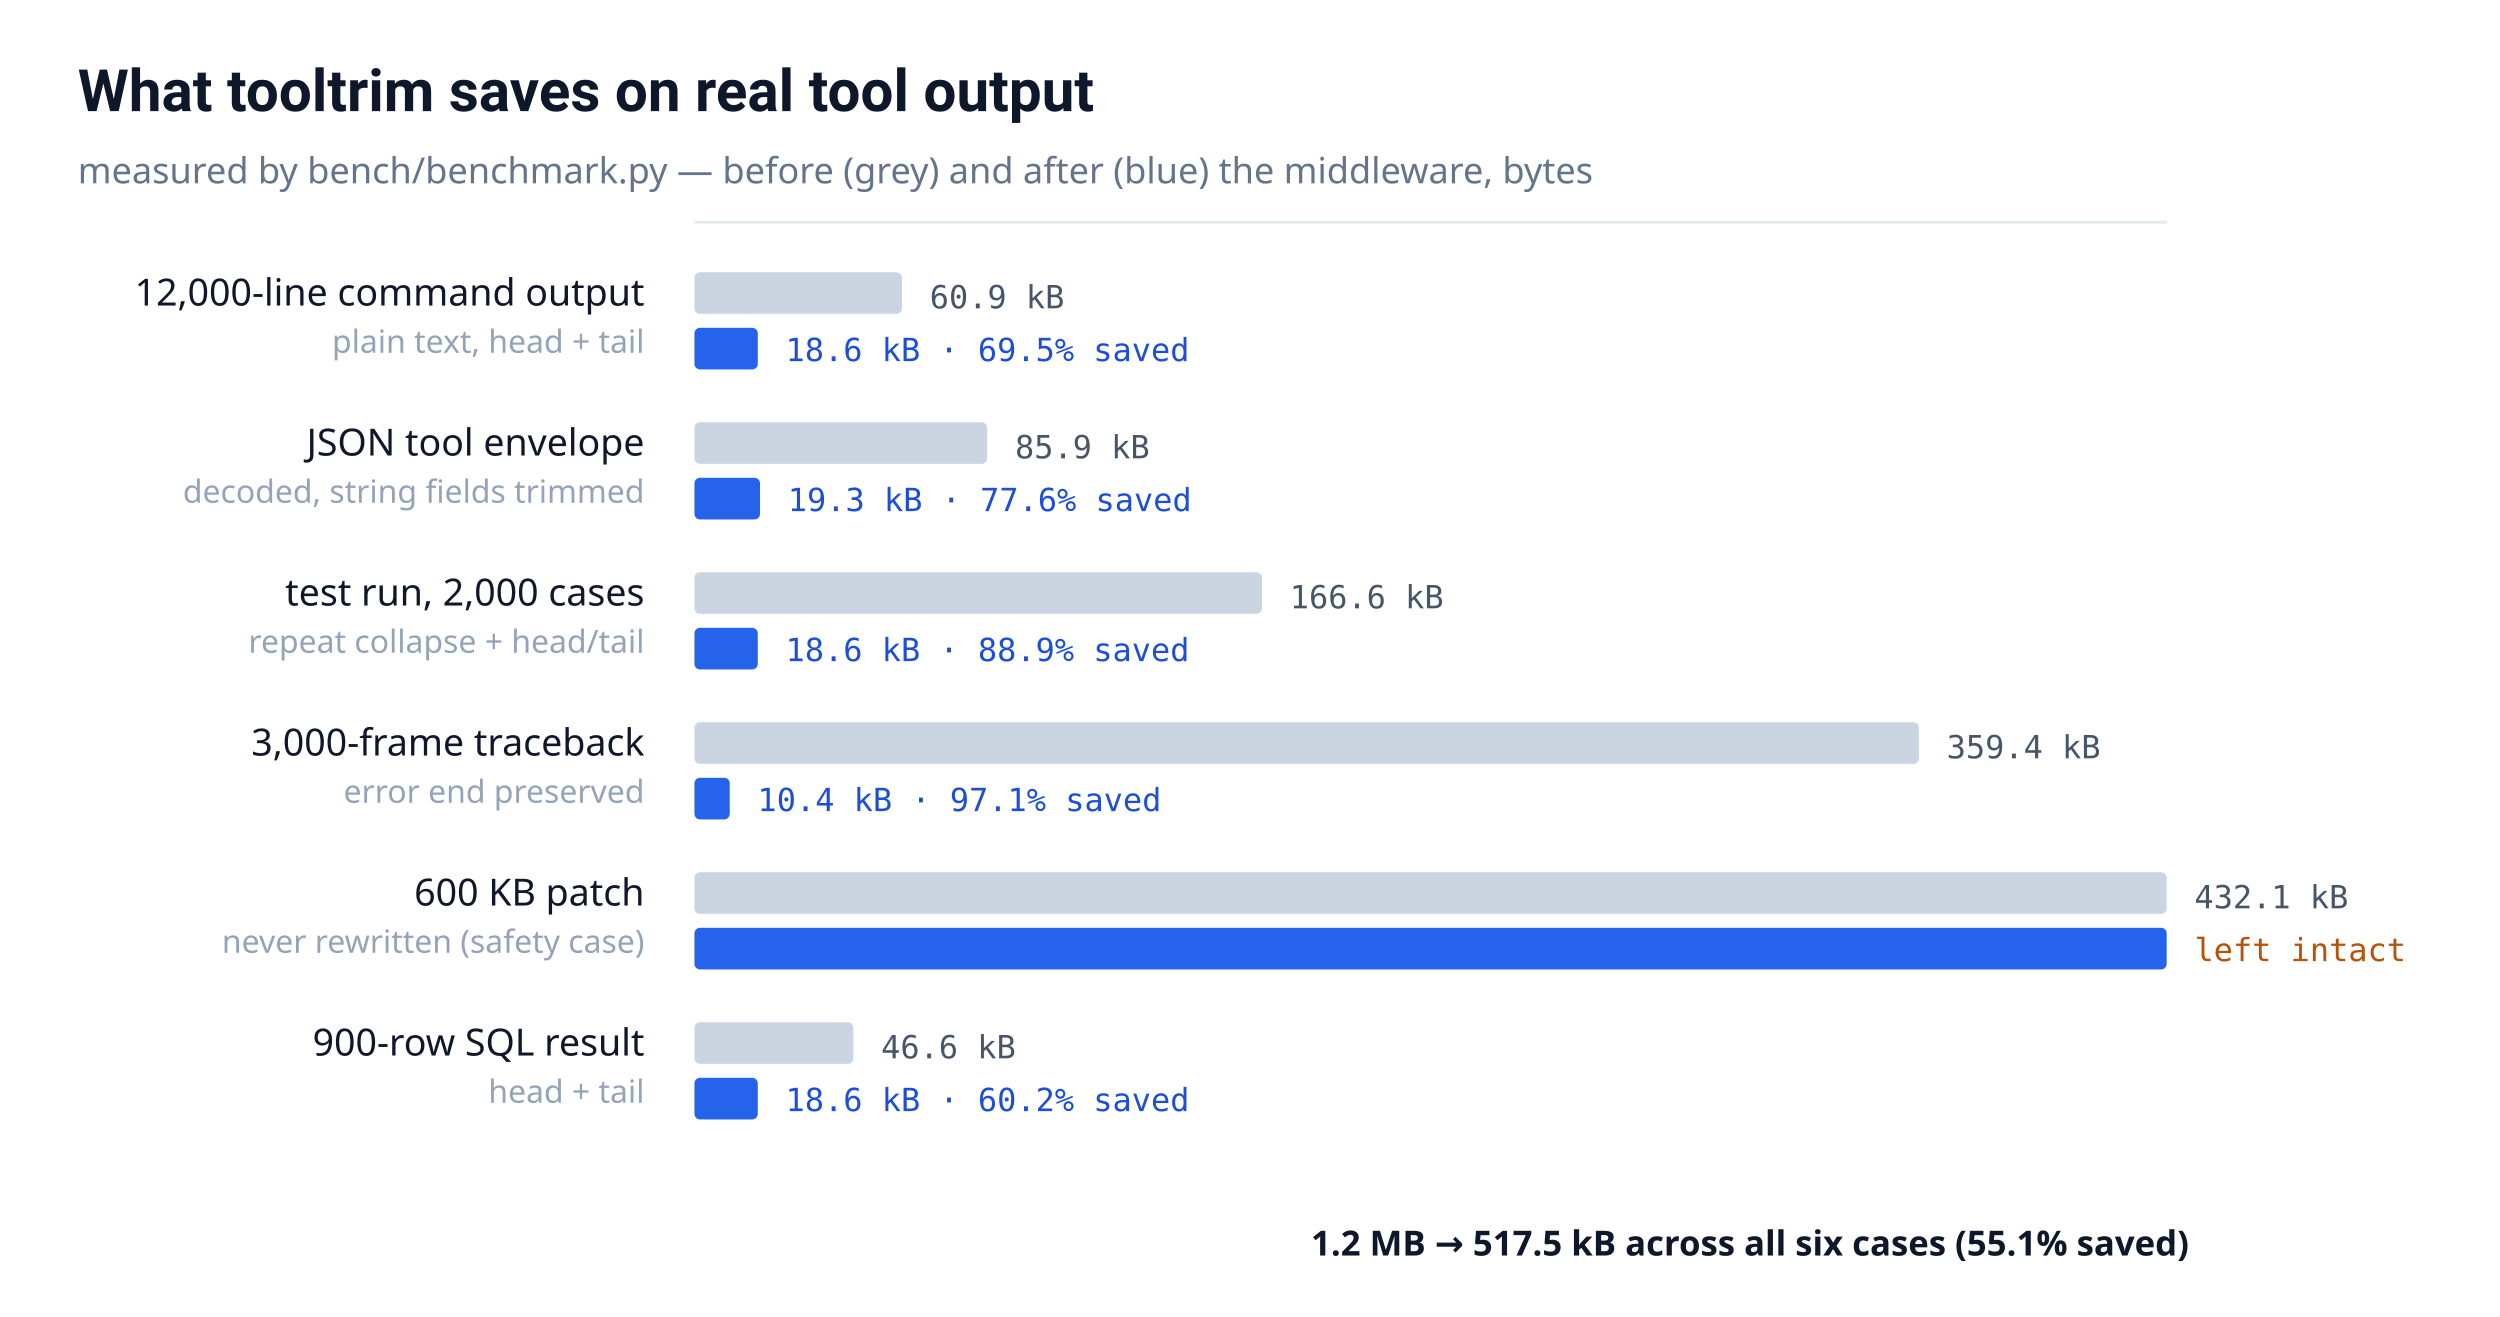
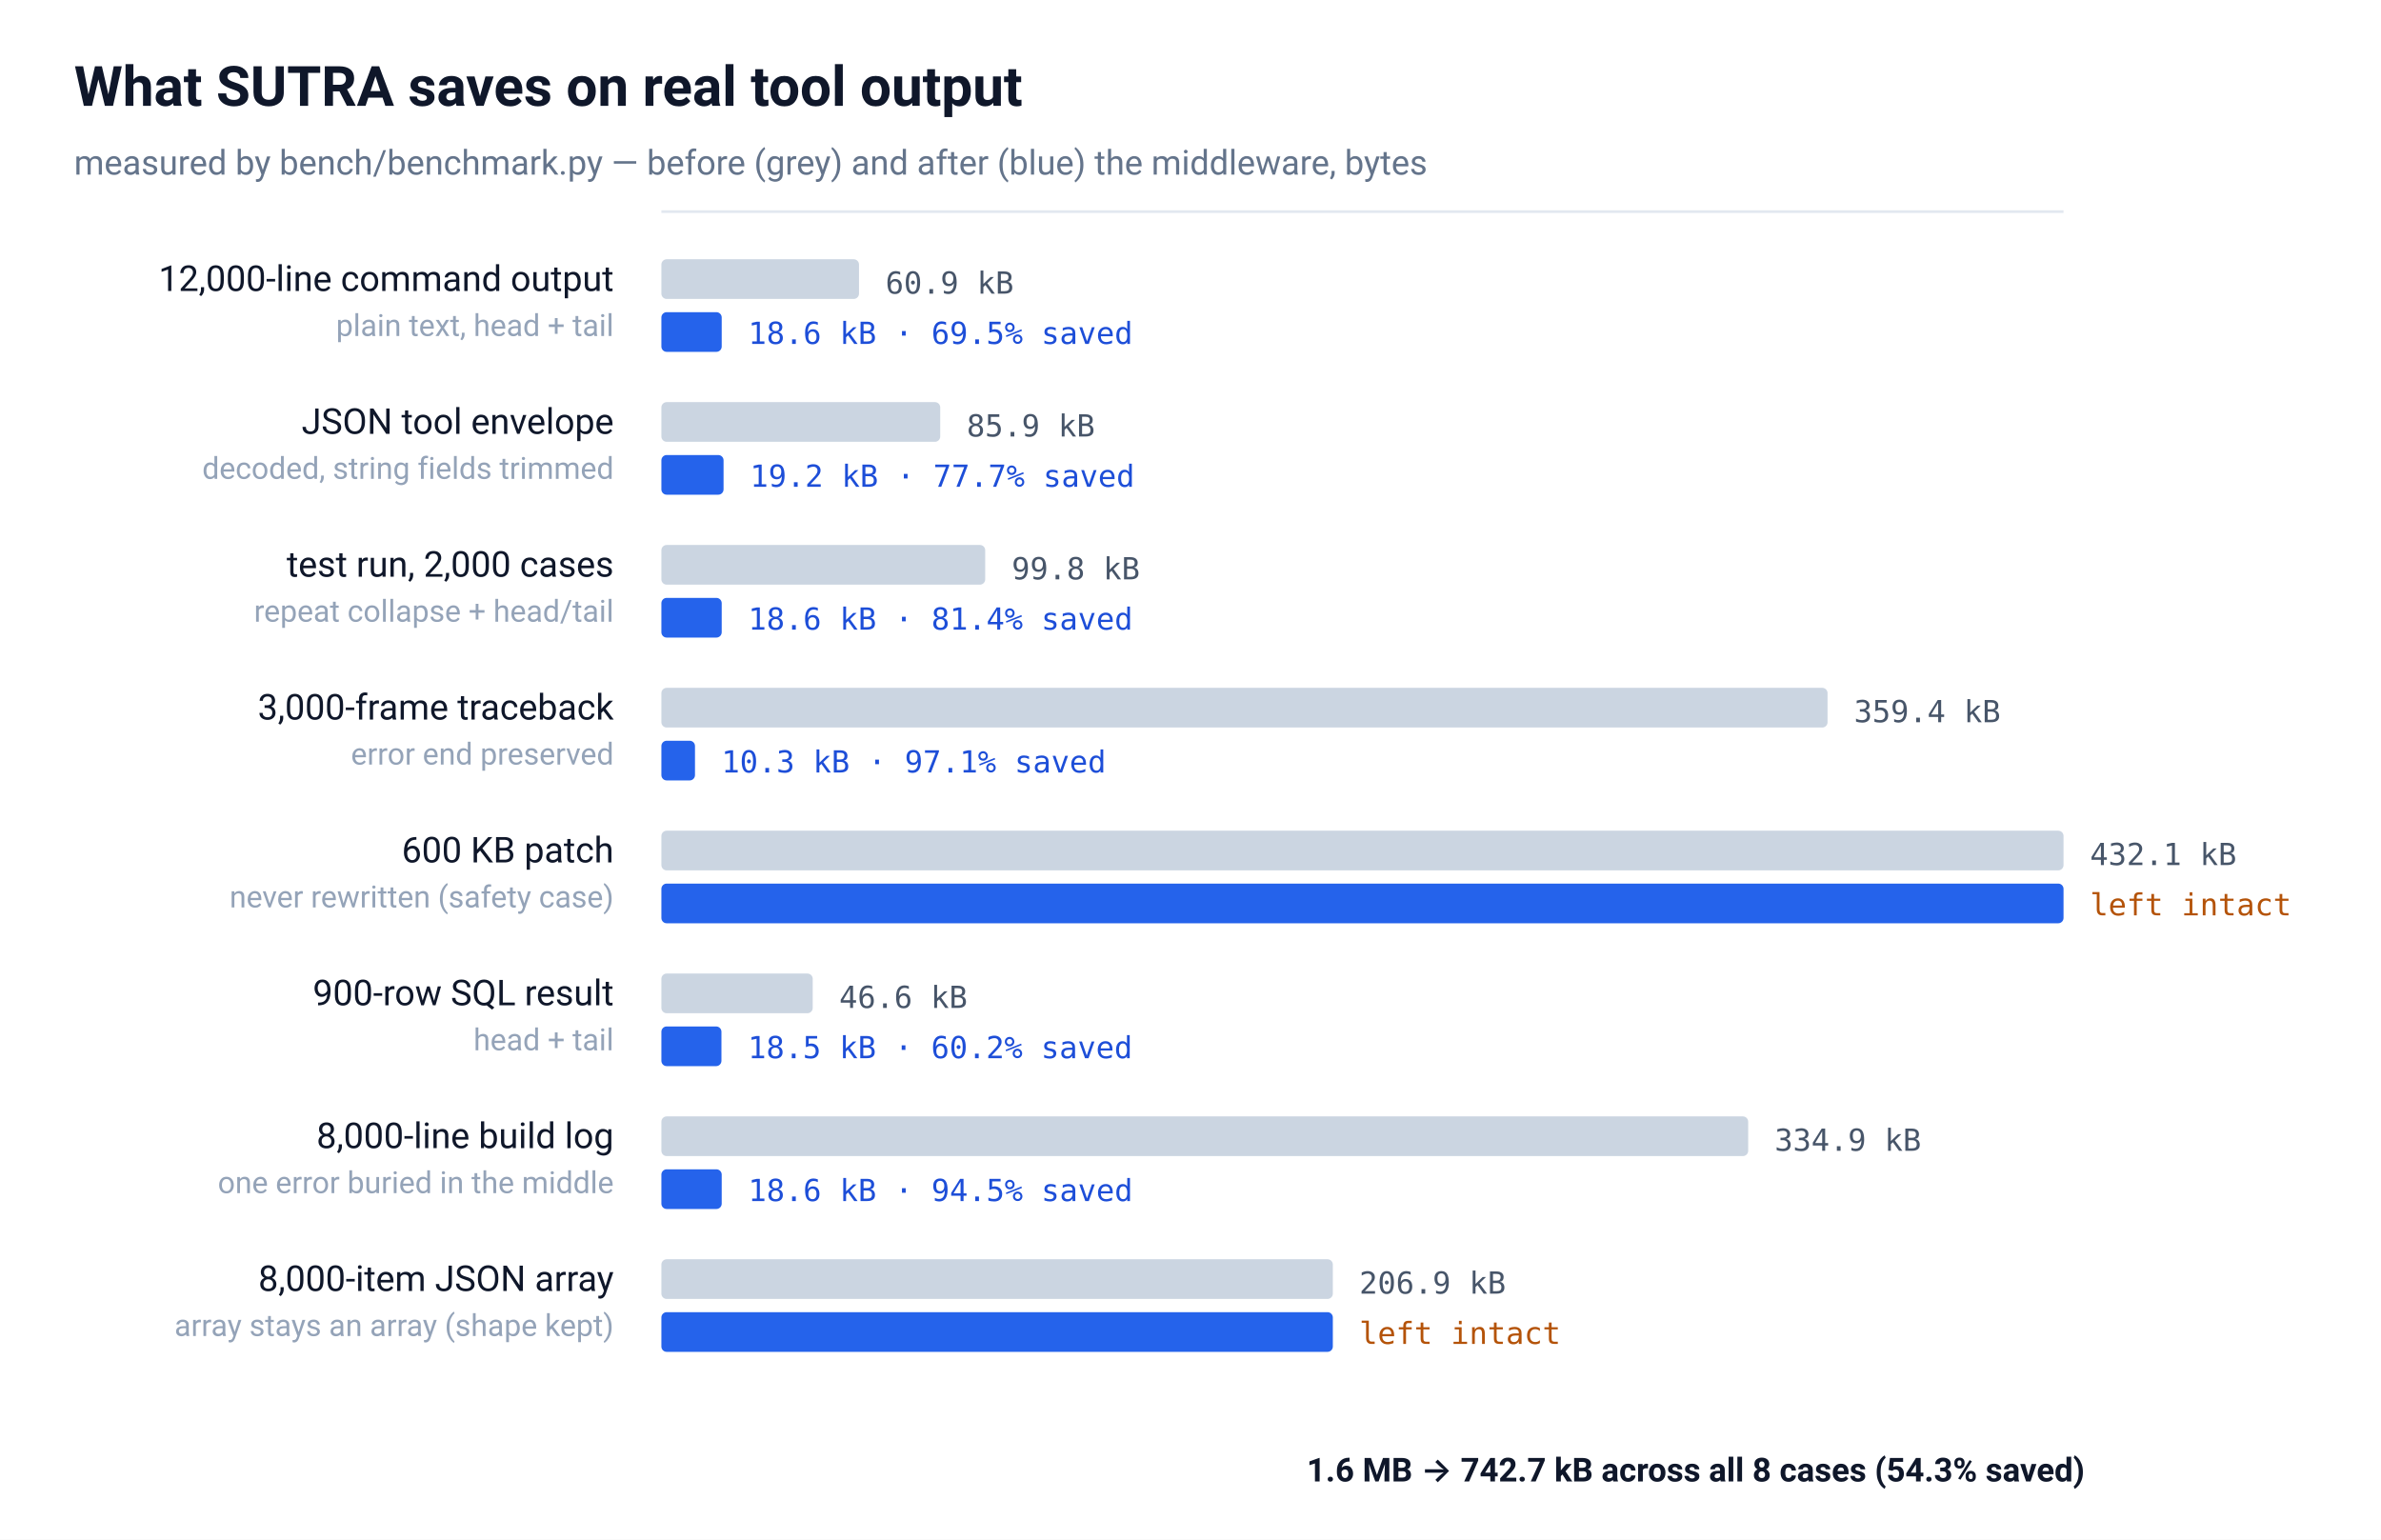
- <svg xmlns="http://www.w3.org/2000/svg" width="900" height="474" viewBox="0 0 900 474" role="img" aria-label="Bytes before and after tooltrim, per payload">
-   <rect width="900" height="474" fill="#ffffff" />
-   <text x="28" y="40" font-family="ui-sans-serif,system-ui,-apple-system,Segoe UI,Roboto,sans-serif" font-size="21" font-weight="600" fill="#0f172a">What tooltrim saves on real tool output</text>
-   <text x="28" y="66" font-family="ui-sans-serif,system-ui,sans-serif" font-size="13" fill="#64748b">measured by bench/benchmark.py — before (grey) and after (blue) the middleware, bytes</text>
+ <svg xmlns="http://www.w3.org/2000/svg" width="900" height="582" viewBox="0 0 900 582" role="img" aria-label="What SUTRA saves on real tool output">
+   <rect width="900" height="582" fill="#ffffff" />
+   <text x="28" y="40" font-family="ui-sans-serif,system-ui,-apple-system,Segoe UI,Roboto,sans-serif" font-size="21" font-weight="600" fill="#0f172a">What SUTRA saves on real tool output</text>
+   <text x="28" y="66" font-family="ui-sans-serif,system-ui,-apple-system,Segoe UI,Roboto,sans-serif" font-size="13" fill="#64748b">measured by bench/benchmark.py — before (grey) and after (blue) the middleware, bytes</text>
  <line x1="250" y1="80" x2="780" y2="80" stroke="#e2e8f0" stroke-width="1" />
-   <text x="232" y="110" text-anchor="end" font-family="ui-sans-serif,system-ui,sans-serif" font-size="13.5" fill="#0f172a">12,000-line command output</text>
-   <text x="232" y="127" text-anchor="end" font-family="ui-sans-serif,system-ui,sans-serif" font-size="11.5" fill="#94a3b8">plain text, head + tail</text>
+   <text x="232" y="110" text-anchor="end" font-family="ui-sans-serif,system-ui,-apple-system,Segoe UI,Roboto,sans-serif" font-size="13.5" fill="#0f172a">12,000-line command output</text>
+   <text x="232" y="127" text-anchor="end" font-family="ui-sans-serif,system-ui,-apple-system,Segoe UI,Roboto,sans-serif" font-size="11.5" fill="#94a3b8">plain text, head + tail</text>
  <rect x="250" y="98" width="74.7" height="15" rx="2" fill="#cbd5e1" />
  <rect x="250" y="118" width="22.8" height="15" rx="2" fill="#2563eb" />
  <text x="334.7" y="111" font-family="ui-monospace,SFMono-Regular,Menlo,monospace" font-size="11.5" fill="#475569">60.9 kB</text>
  <text x="282.8" y="130" font-family="ui-monospace,SFMono-Regular,Menlo,monospace" font-size="11.5" fill="#1d4ed8">18.6 kB · 69.5% saved</text>
-   <text x="232" y="164" text-anchor="end" font-family="ui-sans-serif,system-ui,sans-serif" font-size="13.5" fill="#0f172a">JSON tool envelope</text>
-   <text x="232" y="181" text-anchor="end" font-family="ui-sans-serif,system-ui,sans-serif" font-size="11.5" fill="#94a3b8">decoded, string fields trimmed</text>
+   <text x="232" y="164" text-anchor="end" font-family="ui-sans-serif,system-ui,-apple-system,Segoe UI,Roboto,sans-serif" font-size="13.5" fill="#0f172a">JSON tool envelope</text>
+   <text x="232" y="181" text-anchor="end" font-family="ui-sans-serif,system-ui,-apple-system,Segoe UI,Roboto,sans-serif" font-size="11.5" fill="#94a3b8">decoded, string fields trimmed</text>
  <rect x="250" y="152" width="105.4" height="15" rx="2" fill="#cbd5e1" />
-   <rect x="250" y="172" width="23.6" height="15" rx="2" fill="#2563eb" />
+   <rect x="250" y="172" width="23.5" height="15" rx="2" fill="#2563eb" />
  <text x="365.4" y="165" font-family="ui-monospace,SFMono-Regular,Menlo,monospace" font-size="11.5" fill="#475569">85.9 kB</text>
-   <text x="283.6" y="184" font-family="ui-monospace,SFMono-Regular,Menlo,monospace" font-size="11.5" fill="#1d4ed8">19.3 kB · 77.6% saved</text>
-   <text x="232" y="218" text-anchor="end" font-family="ui-sans-serif,system-ui,sans-serif" font-size="13.5" fill="#0f172a">test run, 2,000 cases</text>
-   <text x="232" y="235" text-anchor="end" font-family="ui-sans-serif,system-ui,sans-serif" font-size="11.5" fill="#94a3b8">repeat collapse + head/tail</text>
-   <rect x="250" y="206" width="204.3" height="15" rx="2" fill="#cbd5e1" />
+   <text x="283.5" y="184" font-family="ui-monospace,SFMono-Regular,Menlo,monospace" font-size="11.5" fill="#1d4ed8">19.2 kB · 77.7% saved</text>
+   <text x="232" y="218" text-anchor="end" font-family="ui-sans-serif,system-ui,-apple-system,Segoe UI,Roboto,sans-serif" font-size="13.5" fill="#0f172a">test run, 2,000 cases</text>
+   <text x="232" y="235" text-anchor="end" font-family="ui-sans-serif,system-ui,-apple-system,Segoe UI,Roboto,sans-serif" font-size="11.5" fill="#94a3b8">repeat collapse + head/tail</text>
+   <rect x="250" y="206" width="122.4" height="15" rx="2" fill="#cbd5e1" />
  <rect x="250" y="226" width="22.8" height="15" rx="2" fill="#2563eb" />
-   <text x="464.3" y="219" font-family="ui-monospace,SFMono-Regular,Menlo,monospace" font-size="11.5" fill="#475569">166.6 kB</text>
-   <text x="282.8" y="238" font-family="ui-monospace,SFMono-Regular,Menlo,monospace" font-size="11.5" fill="#1d4ed8">18.6 kB · 88.9% saved</text>
-   <text x="232" y="272" text-anchor="end" font-family="ui-sans-serif,system-ui,sans-serif" font-size="13.5" fill="#0f172a">3,000-frame traceback</text>
-   <text x="232" y="289" text-anchor="end" font-family="ui-sans-serif,system-ui,sans-serif" font-size="11.5" fill="#94a3b8">error end preserved</text>
+   <text x="382.4" y="219" font-family="ui-monospace,SFMono-Regular,Menlo,monospace" font-size="11.5" fill="#475569">99.8 kB</text>
+   <text x="282.8" y="238" font-family="ui-monospace,SFMono-Regular,Menlo,monospace" font-size="11.5" fill="#1d4ed8">18.6 kB · 81.4% saved</text>
+   <text x="232" y="272" text-anchor="end" font-family="ui-sans-serif,system-ui,-apple-system,Segoe UI,Roboto,sans-serif" font-size="13.5" fill="#0f172a">3,000-frame traceback</text>
+   <text x="232" y="289" text-anchor="end" font-family="ui-sans-serif,system-ui,-apple-system,Segoe UI,Roboto,sans-serif" font-size="11.5" fill="#94a3b8">error end preserved</text>
  <rect x="250" y="260" width="440.8" height="15" rx="2" fill="#cbd5e1" />
  <rect x="250" y="280" width="12.7" height="15" rx="2" fill="#2563eb" />
  <text x="700.8" y="273" font-family="ui-monospace,SFMono-Regular,Menlo,monospace" font-size="11.5" fill="#475569">359.4 kB</text>
-   <text x="272.7" y="292" font-family="ui-monospace,SFMono-Regular,Menlo,monospace" font-size="11.5" fill="#1d4ed8">10.4 kB · 97.1% saved</text>
-   <text x="232" y="326" text-anchor="end" font-family="ui-sans-serif,system-ui,sans-serif" font-size="13.5" fill="#0f172a">600 KB patch</text>
-   <text x="232" y="343" text-anchor="end" font-family="ui-sans-serif,system-ui,sans-serif" font-size="11.5" fill="#94a3b8">never rewritten (safety case)</text>
+   <text x="272.7" y="292" font-family="ui-monospace,SFMono-Regular,Menlo,monospace" font-size="11.5" fill="#1d4ed8">10.3 kB · 97.1% saved</text>
+   <text x="232" y="326" text-anchor="end" font-family="ui-sans-serif,system-ui,-apple-system,Segoe UI,Roboto,sans-serif" font-size="13.5" fill="#0f172a">600 KB patch</text>
+   <text x="232" y="343" text-anchor="end" font-family="ui-sans-serif,system-ui,-apple-system,Segoe UI,Roboto,sans-serif" font-size="11.5" fill="#94a3b8">never rewritten (safety case)</text>
  <rect x="250" y="314" width="530.0" height="15" rx="2" fill="#cbd5e1" />
  <rect x="250" y="334" width="530.0" height="15" rx="2" fill="#2563eb" />
  <text x="790.0" y="327" font-family="ui-monospace,SFMono-Regular,Menlo,monospace" font-size="11.5" fill="#475569">432.1 kB</text>
  <text x="790.0" y="346" font-family="ui-monospace,SFMono-Regular,Menlo,monospace" font-size="11.5" fill="#b45309">left intact</text>
-   <text x="232" y="380" text-anchor="end" font-family="ui-sans-serif,system-ui,sans-serif" font-size="13.5" fill="#0f172a">900-row SQL result</text>
-   <text x="232" y="397" text-anchor="end" font-family="ui-sans-serif,system-ui,sans-serif" font-size="11.5" fill="#94a3b8">head + tail</text>
+   <text x="232" y="380" text-anchor="end" font-family="ui-sans-serif,system-ui,-apple-system,Segoe UI,Roboto,sans-serif" font-size="13.5" fill="#0f172a">900-row SQL result</text>
+   <text x="232" y="397" text-anchor="end" font-family="ui-sans-serif,system-ui,-apple-system,Segoe UI,Roboto,sans-serif" font-size="11.5" fill="#94a3b8">head + tail</text>
  <rect x="250" y="368" width="57.2" height="15" rx="2" fill="#cbd5e1" />
-   <rect x="250" y="388" width="22.8" height="15" rx="2" fill="#2563eb" />
+   <rect x="250" y="388" width="22.7" height="15" rx="2" fill="#2563eb" />
  <text x="317.2" y="381" font-family="ui-monospace,SFMono-Regular,Menlo,monospace" font-size="11.5" fill="#475569">46.6 kB</text>
-   <text x="282.8" y="400" font-family="ui-monospace,SFMono-Regular,Menlo,monospace" font-size="11.5" fill="#1d4ed8">18.6 kB · 60.2% saved</text>
-   <text x="788" y="452" text-anchor="end" font-family="ui-sans-serif,system-ui,sans-serif" font-size="12.5" fill="#0f172a" font-weight="600">1.2 MB → 517.5 kB across all six cases (55.1% saved)</text>
+   <text x="282.7" y="400" font-family="ui-monospace,SFMono-Regular,Menlo,monospace" font-size="11.5" fill="#1d4ed8">18.5 kB · 60.2% saved</text>
+   <text x="232" y="434" text-anchor="end" font-family="ui-sans-serif,system-ui,-apple-system,Segoe UI,Roboto,sans-serif" font-size="13.5" fill="#0f172a">8,000-line build log</text>
+   <text x="232" y="451" text-anchor="end" font-family="ui-sans-serif,system-ui,-apple-system,Segoe UI,Roboto,sans-serif" font-size="11.5" fill="#94a3b8">one error buried in the middle</text>
+   <rect x="250" y="422" width="410.8" height="15" rx="2" fill="#cbd5e1" />
+   <rect x="250" y="442" width="22.8" height="15" rx="2" fill="#2563eb" />
+   <text x="670.8" y="435" font-family="ui-monospace,SFMono-Regular,Menlo,monospace" font-size="11.5" fill="#475569">334.9 kB</text>
+   <text x="282.8" y="454" font-family="ui-monospace,SFMono-Regular,Menlo,monospace" font-size="11.5" fill="#1d4ed8">18.6 kB · 94.5% saved</text>
+   <text x="232" y="488" text-anchor="end" font-family="ui-sans-serif,system-ui,-apple-system,Segoe UI,Roboto,sans-serif" font-size="13.5" fill="#0f172a">8,000-item JSON array</text>
+   <text x="232" y="505" text-anchor="end" font-family="ui-sans-serif,system-ui,-apple-system,Segoe UI,Roboto,sans-serif" font-size="11.5" fill="#94a3b8">array stays an array (shape kept)</text>
+   <rect x="250" y="476" width="253.8" height="15" rx="2" fill="#cbd5e1" />
+   <rect x="250" y="496" width="253.8" height="15" rx="2" fill="#2563eb" />
+   <text x="513.8" y="489" font-family="ui-monospace,SFMono-Regular,Menlo,monospace" font-size="11.5" fill="#475569">206.9 kB</text>
+   <text x="513.8" y="508" font-family="ui-monospace,SFMono-Regular,Menlo,monospace" font-size="11.5" fill="#b45309">left intact</text>
+   <text x="788" y="560" text-anchor="end" font-family="ui-sans-serif,system-ui,-apple-system,Segoe UI,Roboto,sans-serif" font-size="12.5" fill="#0f172a" font-weight="600">1.6 MB → 742.7 kB across all 8 cases (54.3% saved)</text>
</svg>
